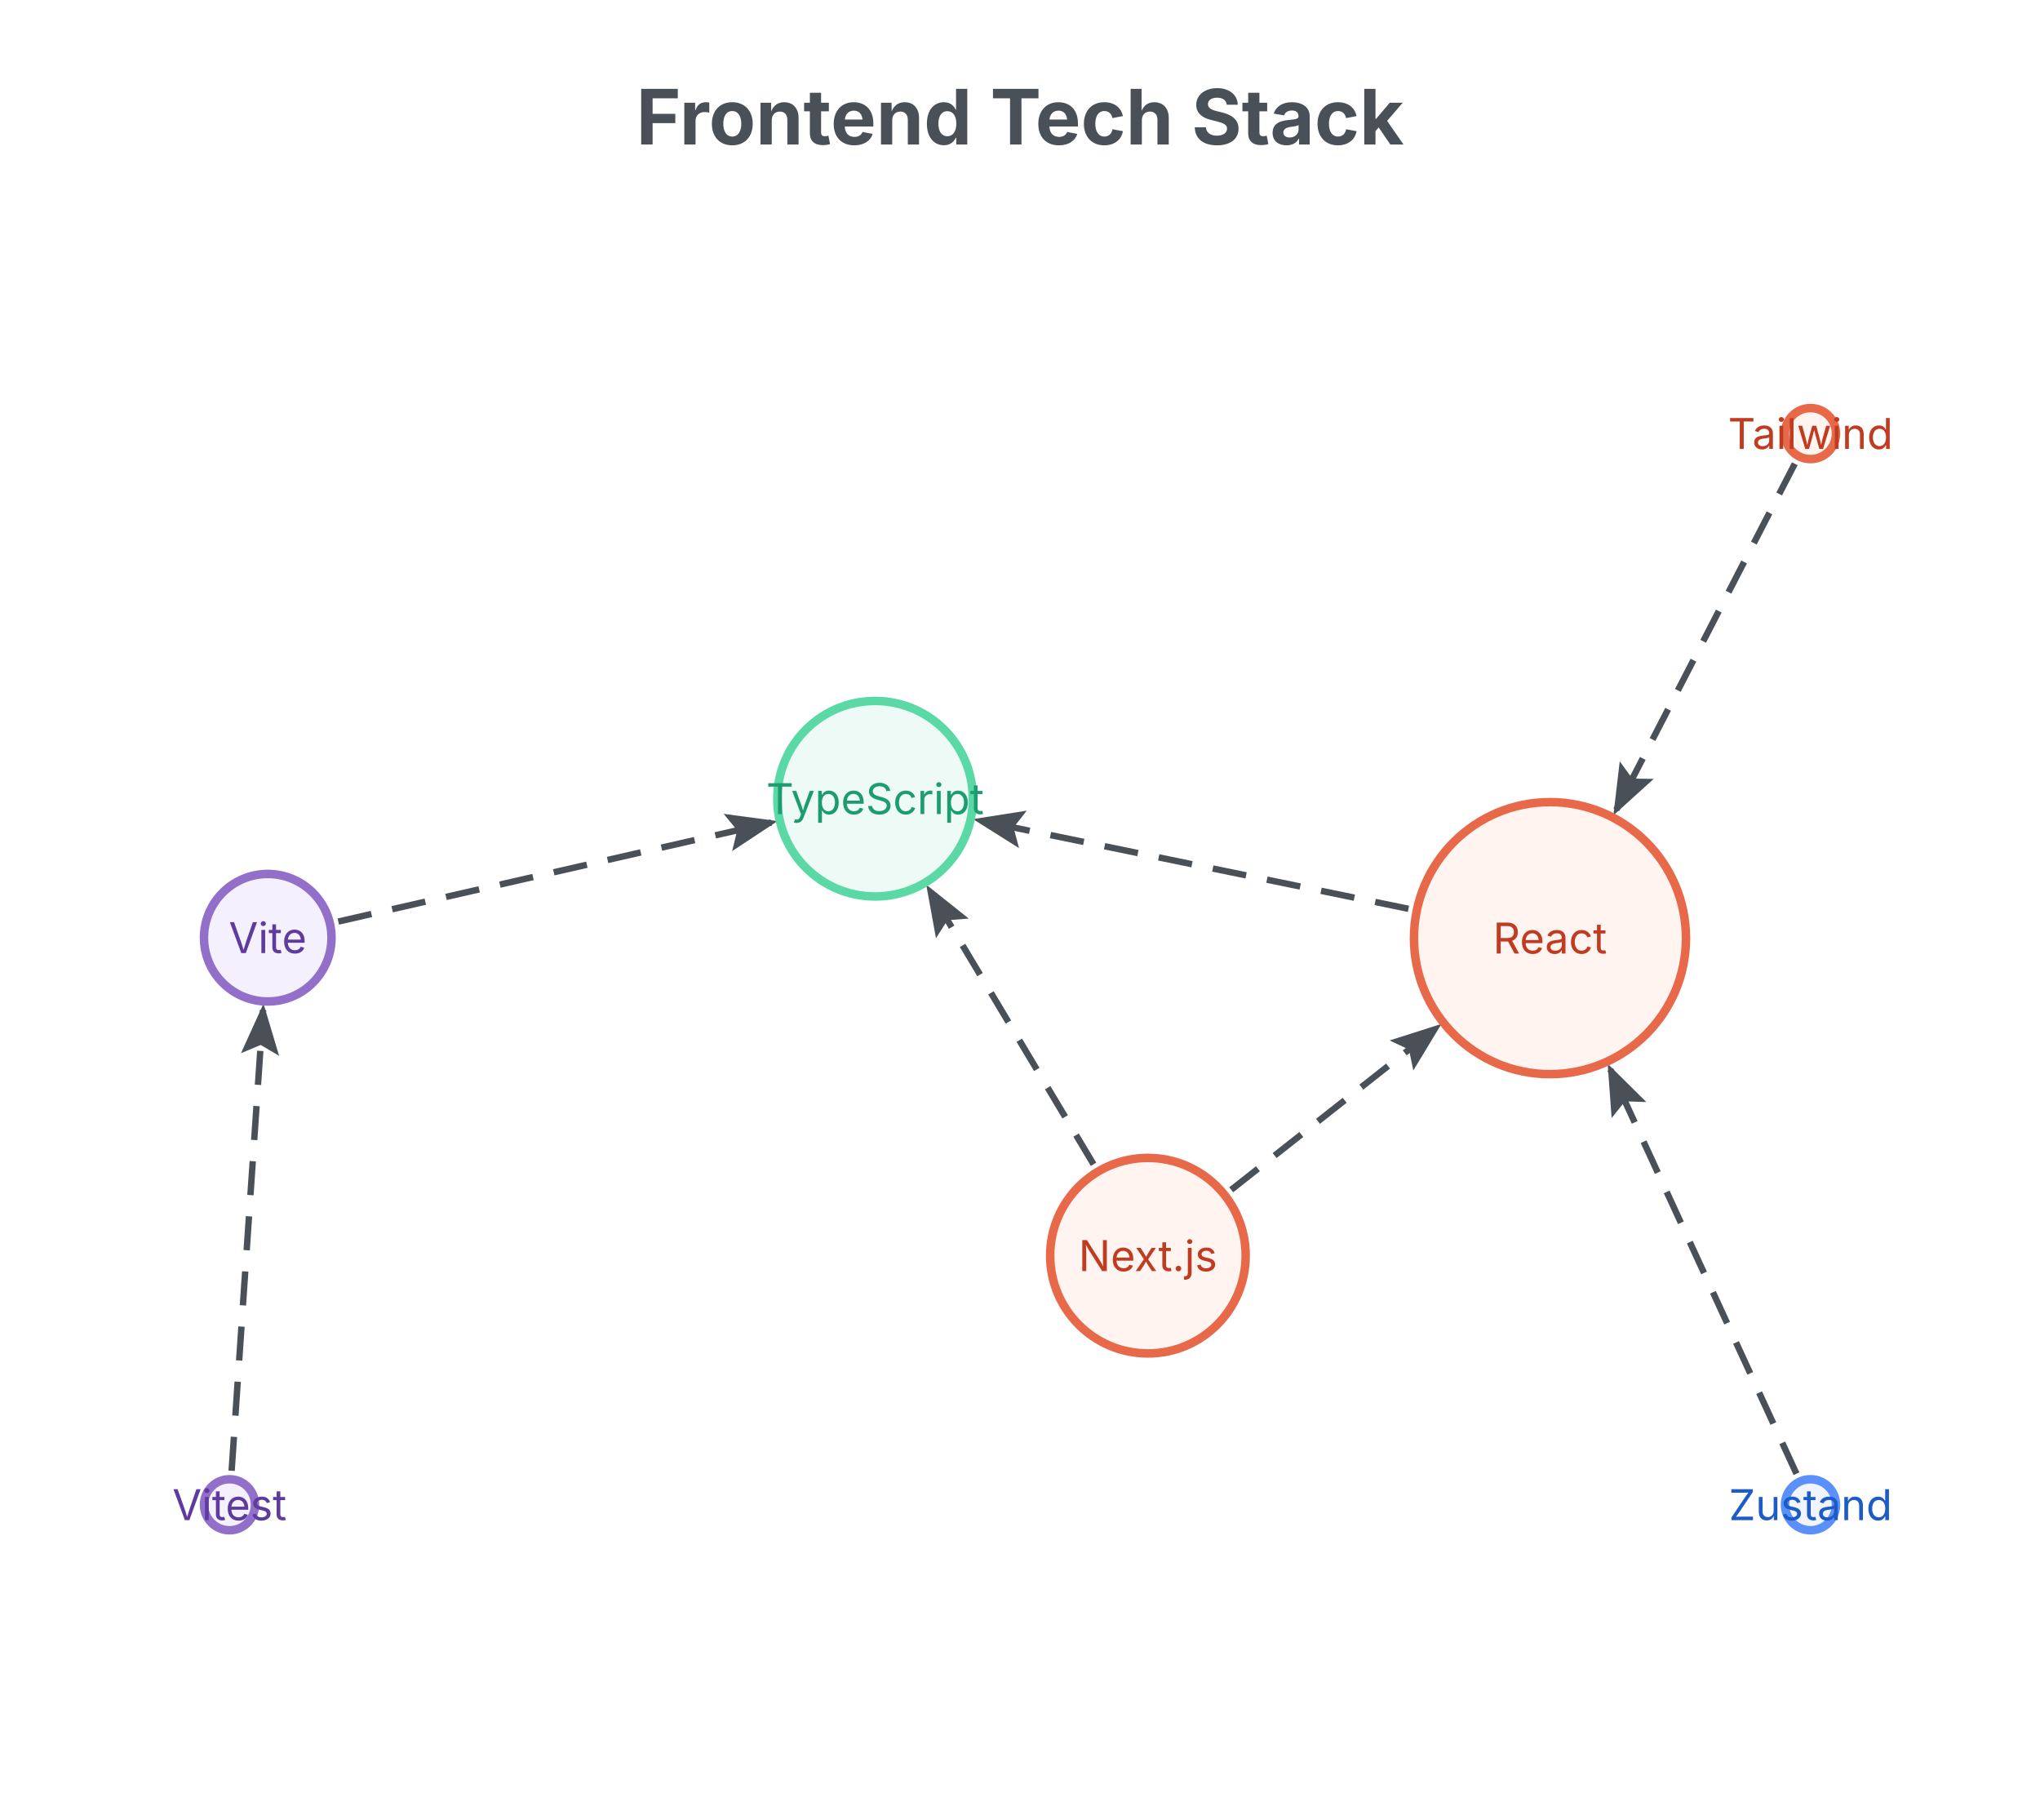
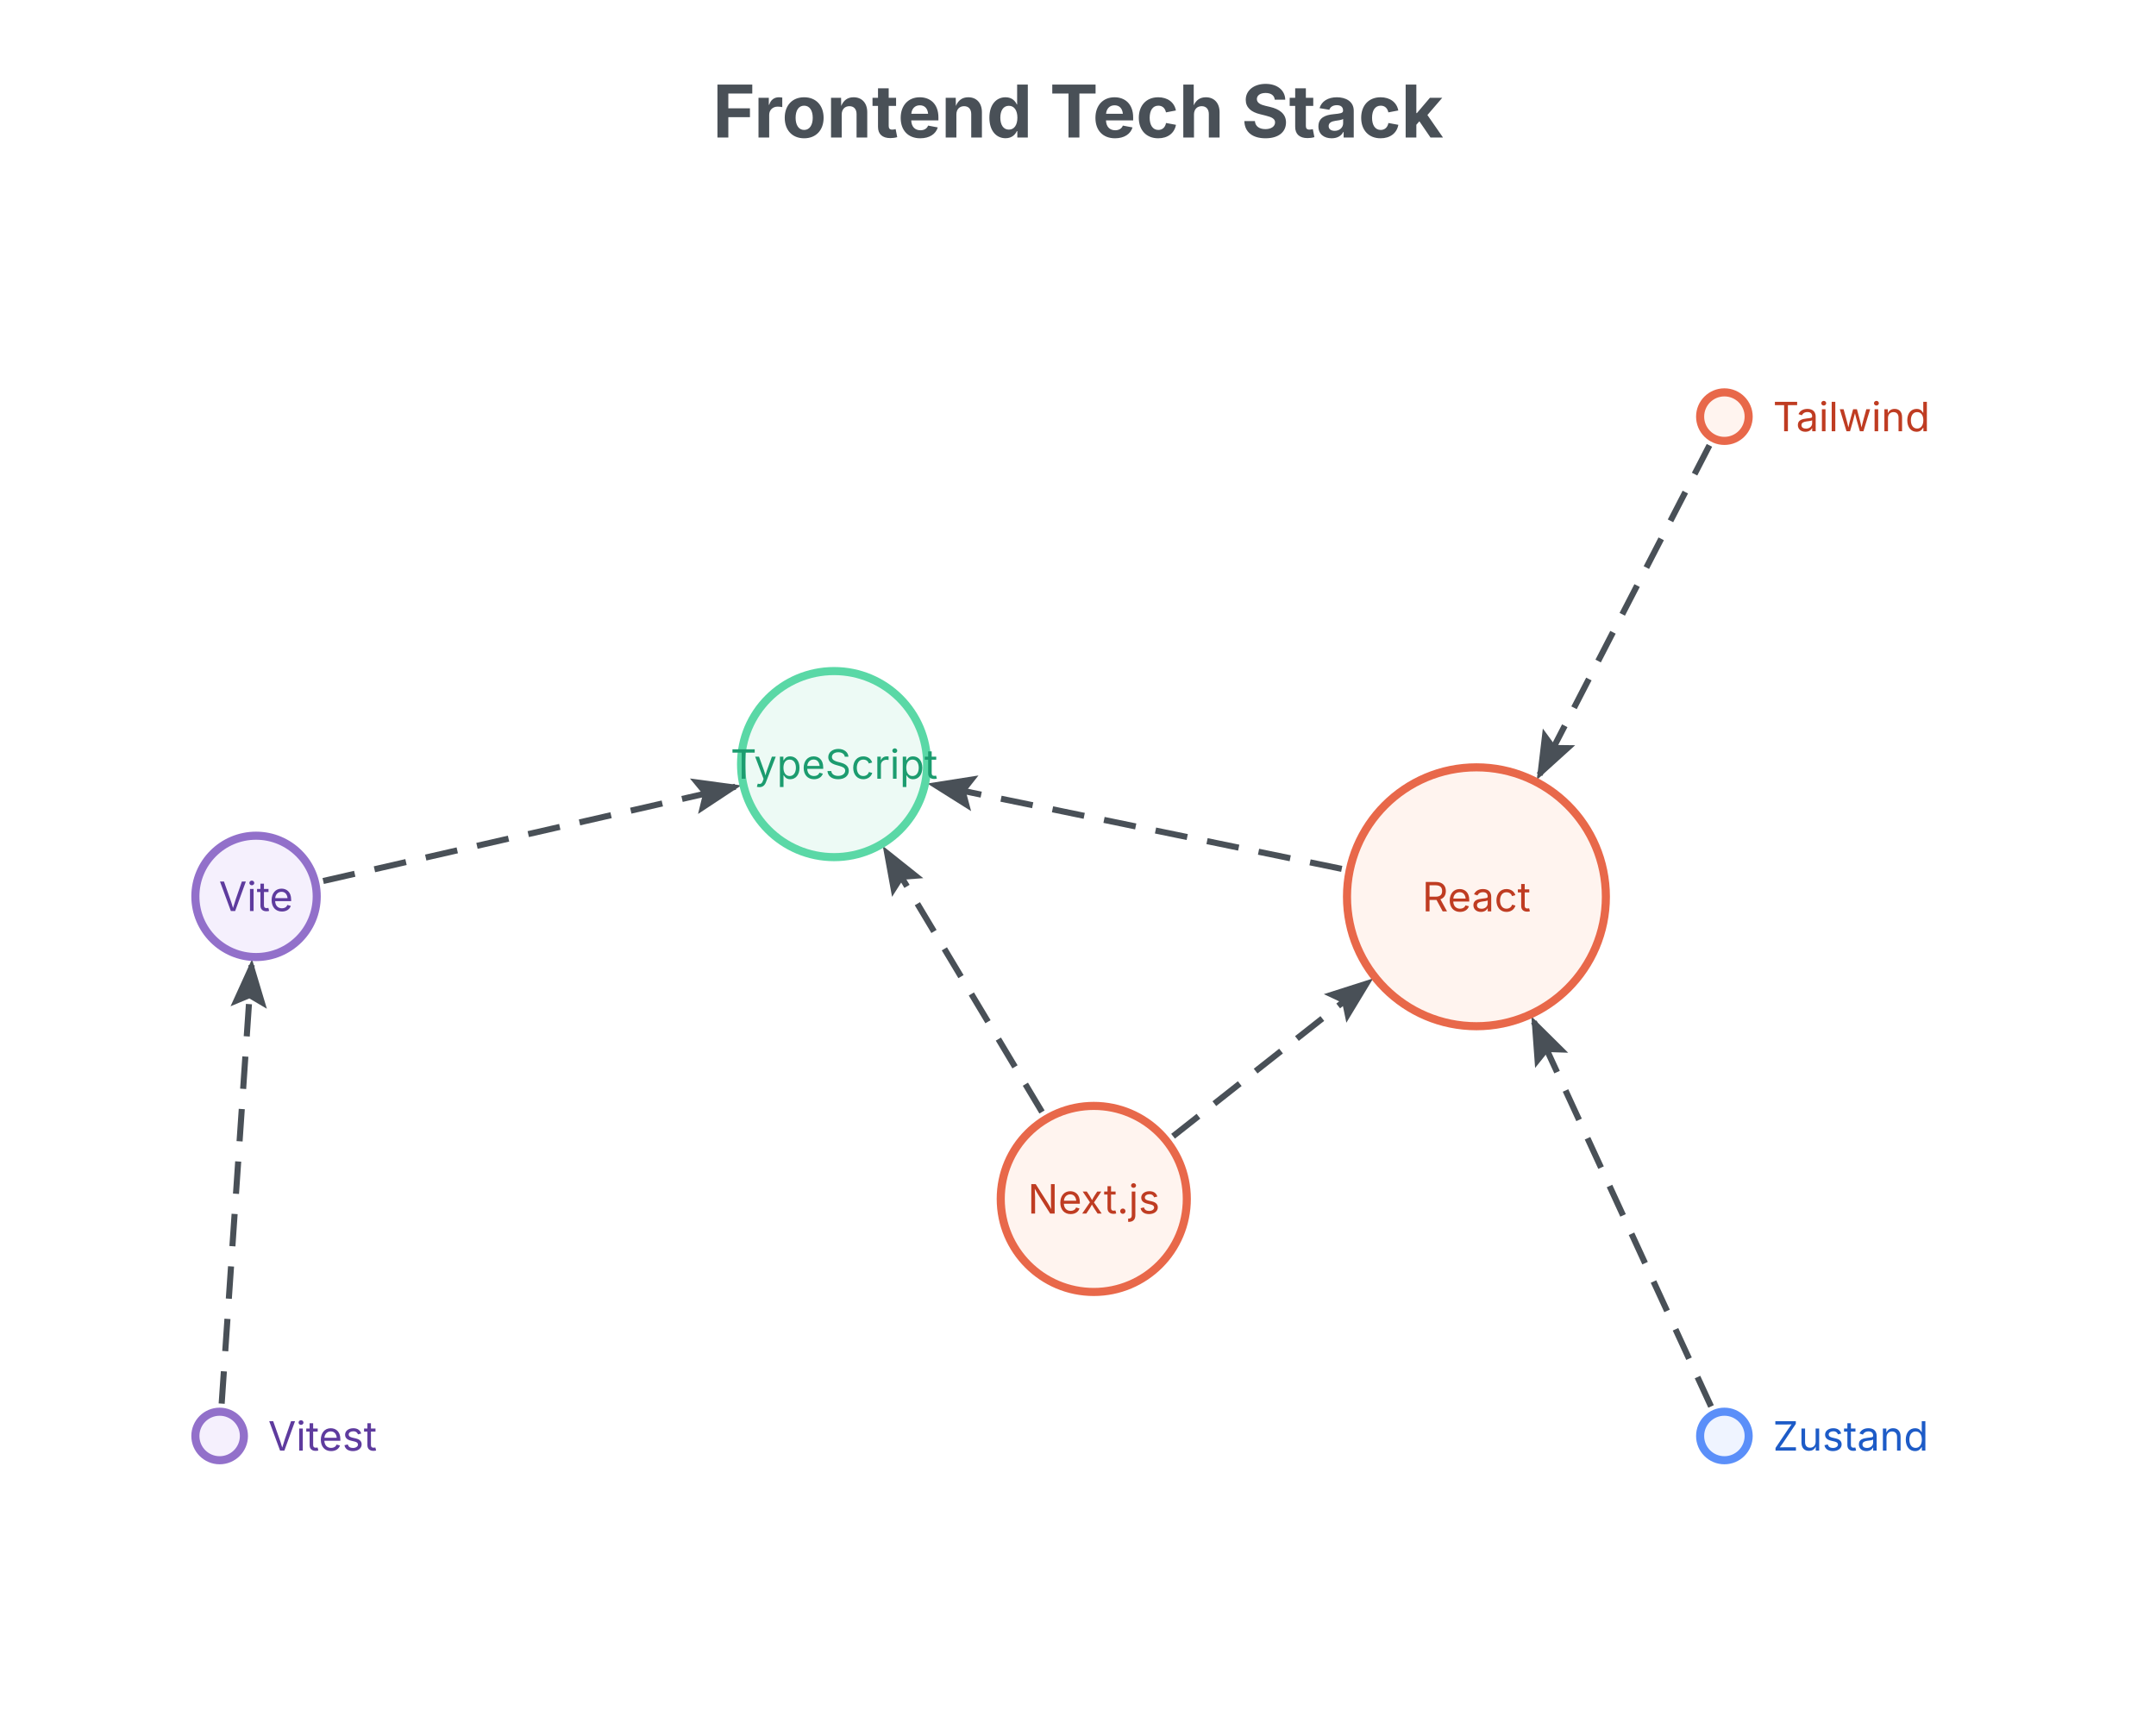
- <svg xmlns="http://www.w3.org/2000/svg" width="480" height="428" viewBox="0 0 480 428">
-   <text x="240" y="34" text-anchor="middle" font-family="Inter, system-ui, -apple-system, sans-serif" font-size="18" font-weight="700" fill="#495057">Frontend Tech Stack</text>
+ <svg xmlns="http://www.w3.org/2000/svg" width="533" height="429" viewBox="0 0 533 429">
+   <text x="266.5" y="34" text-anchor="middle" font-family="Inter, system-ui, -apple-system, sans-serif" font-size="18" font-weight="700" fill="#495057">Frontend Tech Stack</text>
  <g class="network-diagram" transform="translate(0,48)">
    <defs>
      <marker id="net-1-arr" markerWidth="8" markerHeight="6" refX="7" refY="3" orient="auto" markerUnits="strokeWidth">
        <polygon points="0 0, 8 3, 0 6, 1.5 3" fill="#495057" />
      </marker>
      <style>.net-1-edge{stroke-dasharray:8 5;animation:net-1-dash 1.2s linear infinite;}@keyframes net-1-dash{to{stroke-dashoffset:-26;}}</style>
    </defs>
-     <line x1="289.7" y1="231.9" x2="338" y2="193.8" stroke="#495057" stroke-width="1.5" marker-end="url(#net-1-arr)" class="net-1-edge" />
-     <line x1="331.4" y1="165.8" x2="230.4" y2="145" stroke="#495057" stroke-width="1.5" marker-end="url(#net-1-arr)" class="net-1-edge" />
-     <line x1="257.3" y1="225.9" x2="218.7" y2="161.4" stroke="#495057" stroke-width="1.5" marker-end="url(#net-1-arr)" class="net-1-edge" />
-     <line x1="79.6" y1="168.8" x2="181.5" y2="145.5" stroke="#495057" stroke-width="1.5" marker-end="url(#net-1-arr)" class="net-1-edge" />
-     <line x1="422.7" y1="298.7" x2="378.9" y2="203.6" stroke="#495057" stroke-width="1.5" marker-end="url(#net-1-arr)" class="net-1-edge" />
-     <line x1="422.3" y1="61.1" x2="380.3" y2="142.5" stroke="#495057" stroke-width="1.5" marker-end="url(#net-1-arr)" class="net-1-edge" />
-     <line x1="54.5" y1="298" x2="61.9" y2="189.6" stroke="#495057" stroke-width="1.5" marker-end="url(#net-1-arr)" class="net-1-edge" />
-     <circle cx="364.7" cy="172.7" r="32" fill="#fff4ef" stroke="#e8684a" stroke-width="2" />
-     <text x="364.7" y="172.7" text-anchor="middle" dominant-baseline="middle" font-family="Inter, system-ui, -apple-system, sans-serif" font-size="10" fill="#bf3c22">React</text>
-     <circle cx="270.1" cy="247.4" r="23" fill="#fff4ef" stroke="#e8684a" stroke-width="2" />
-     <text x="270.1" y="247.4" text-anchor="middle" dominant-baseline="middle" font-family="Inter, system-ui, -apple-system, sans-serif" font-size="10" fill="#bf3c22">Next.js</text>
-     <circle cx="205.9" cy="139.9" r="23" fill="#edfaf5" stroke="#5ad8a6" stroke-width="2" />
-     <text x="205.9" y="139.9" text-anchor="middle" dominant-baseline="middle" font-family="Inter, system-ui, -apple-system, sans-serif" font-size="10" fill="#1c9c6f">TypeScript</text>
-     <circle cx="63" cy="172.6" r="15" fill="#f5f0fd" stroke="#9270ca" stroke-width="2" />
-     <text x="63" y="172.6" text-anchor="middle" dominant-baseline="middle" font-family="Inter, system-ui, -apple-system, sans-serif" font-size="10" fill="#5e3b9e">Vite</text>
-     <circle cx="426" cy="54" r="6" fill="#fff4ef" stroke="#e8684a" stroke-width="2" />
-     <text x="426" y="54" text-anchor="middle" dominant-baseline="middle" font-family="Inter, system-ui, -apple-system, sans-serif" font-size="10" fill="#bf3c22">Tailwind</text>
-     <circle cx="426" cy="306" r="6" fill="#eff4ff" stroke="#5b8ff9" stroke-width="2" />
-     <text x="426" y="306" text-anchor="middle" dominant-baseline="middle" font-family="Inter, system-ui, -apple-system, sans-serif" font-size="10" fill="#1d5bc7">Zustand</text>
-     <circle cx="54" cy="306" r="6" fill="#f5f0fd" stroke="#9270ca" stroke-width="2" />
-     <text x="54" y="306" text-anchor="middle" dominant-baseline="middle" font-family="Inter, system-ui, -apple-system, sans-serif" font-size="10" fill="#5e3b9e">Vitest</text>
+     <line x1="290" y1="232.9" x2="338.3" y2="194.8" stroke="#495057" stroke-width="1.5" marker-end="url(#net-1-arr)" class="net-1-edge" />
+     <line x1="331.7" y1="166.8" x2="230.7" y2="146" stroke="#495057" stroke-width="1.5" marker-end="url(#net-1-arr)" class="net-1-edge" />
+     <line x1="257.6" y1="226.9" x2="219" y2="162.4" stroke="#495057" stroke-width="1.5" marker-end="url(#net-1-arr)" class="net-1-edge" />
+     <line x1="79.9" y1="169.8" x2="181.8" y2="146.5" stroke="#495057" stroke-width="1.5" marker-end="url(#net-1-arr)" class="net-1-edge" />
+     <line x1="423" y1="299.7" x2="379.2" y2="204.6" stroke="#495057" stroke-width="1.5" marker-end="url(#net-1-arr)" class="net-1-edge" />
+     <line x1="422.6" y1="62.1" x2="380.6" y2="143.5" stroke="#495057" stroke-width="1.5" marker-end="url(#net-1-arr)" class="net-1-edge" />
+     <line x1="54.8" y1="299" x2="62.2" y2="190.6" stroke="#495057" stroke-width="1.5" marker-end="url(#net-1-arr)" class="net-1-edge" />
+     <circle cx="365" cy="173.7" r="32" fill="#fff4ef" stroke="#e8684a" stroke-width="2" />
+     <text x="365" y="173.7" text-anchor="middle" dominant-baseline="middle" font-family="Inter, system-ui, -apple-system, sans-serif" font-size="10" fill="#bf3c22">React</text>
+     <circle cx="270.4" cy="248.4" r="23" fill="#fff4ef" stroke="#e8684a" stroke-width="2" />
+     <text x="270.4" y="248.4" text-anchor="middle" dominant-baseline="middle" font-family="Inter, system-ui, -apple-system, sans-serif" font-size="10" fill="#bf3c22">Next.js</text>
+     <circle cx="206.2" cy="140.9" r="23" fill="#edfaf5" stroke="#5ad8a6" stroke-width="2" />
+     <text x="206.2" y="140.9" text-anchor="middle" dominant-baseline="middle" font-family="Inter, system-ui, -apple-system, sans-serif" font-size="10" fill="#1c9c6f">TypeScript</text>
+     <circle cx="63.3" cy="173.6" r="15" fill="#f5f0fd" stroke="#9270ca" stroke-width="2" />
+     <text x="63.3" y="173.6" text-anchor="middle" dominant-baseline="middle" font-family="Inter, system-ui, -apple-system, sans-serif" font-size="10" fill="#5e3b9e">Vite</text>
+     <circle cx="426.3" cy="55" r="6" fill="#fff4ef" stroke="#e8684a" stroke-width="2" />
+     <circle cx="426.3" cy="307" r="6" fill="#eff4ff" stroke="#5b8ff9" stroke-width="2" />
+     <circle cx="54.3" cy="307" r="6" fill="#f5f0fd" stroke="#9270ca" stroke-width="2" />
+     <text x="438.3" y="55" text-anchor="start" dominant-baseline="middle" font-family="Inter, system-ui, -apple-system, sans-serif" font-size="10" fill="#bf3c22">Tailwind</text>
+     <text x="438.3" y="307" text-anchor="start" dominant-baseline="middle" font-family="Inter, system-ui, -apple-system, sans-serif" font-size="10" fill="#1d5bc7">Zustand</text>
+     <text x="66.3" y="307" text-anchor="start" dominant-baseline="middle" font-family="Inter, system-ui, -apple-system, sans-serif" font-size="10" fill="#5e3b9e">Vitest</text>
  </g>
</svg>
